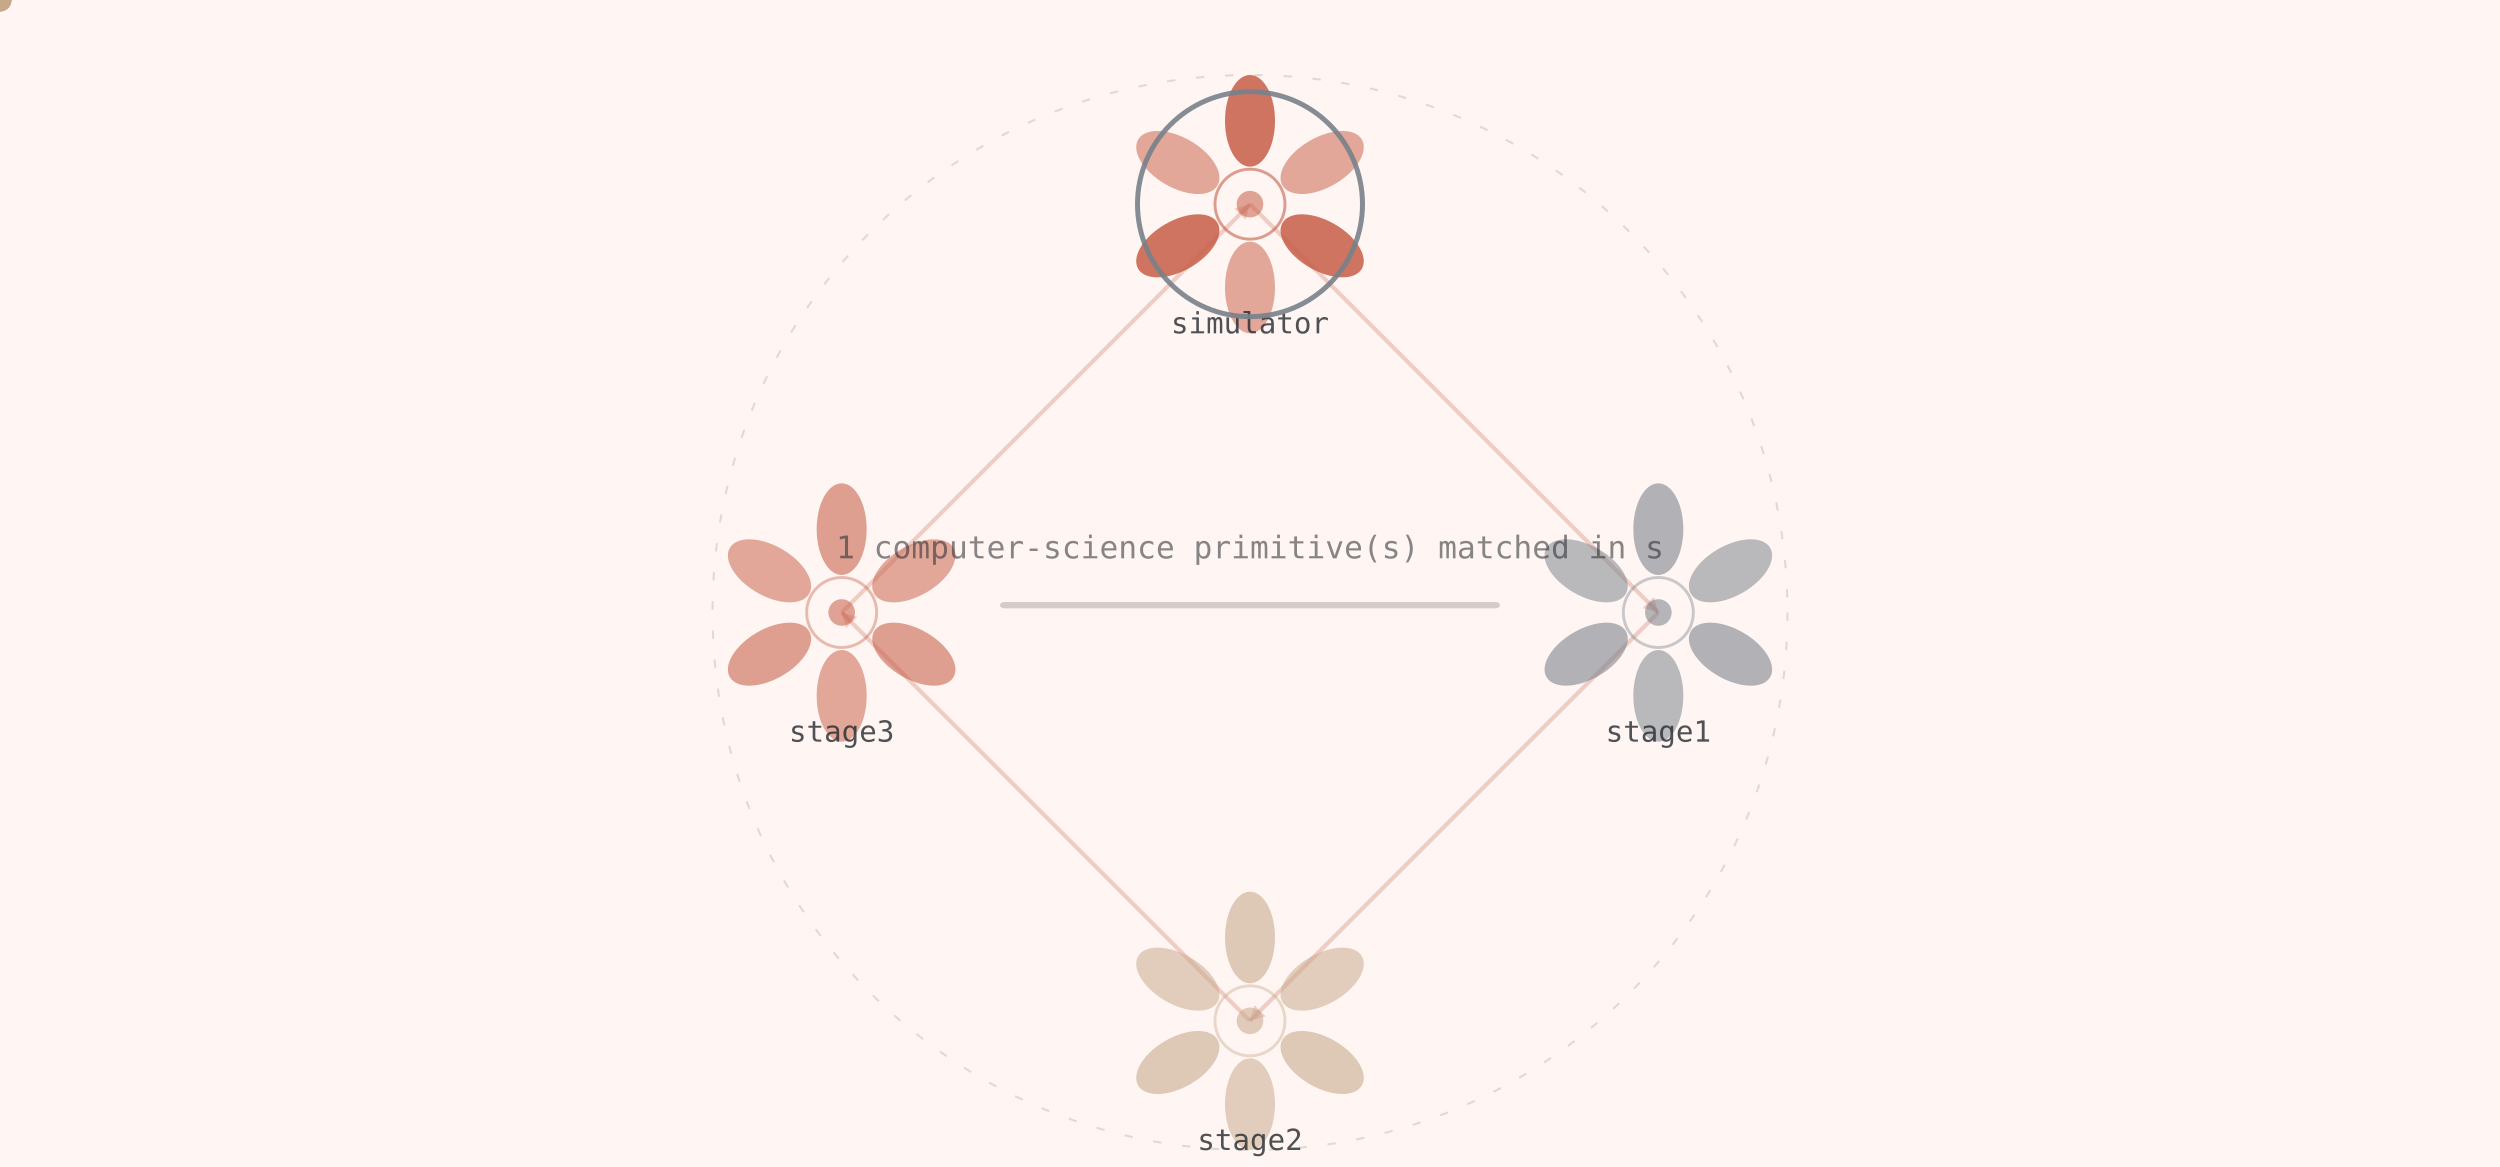
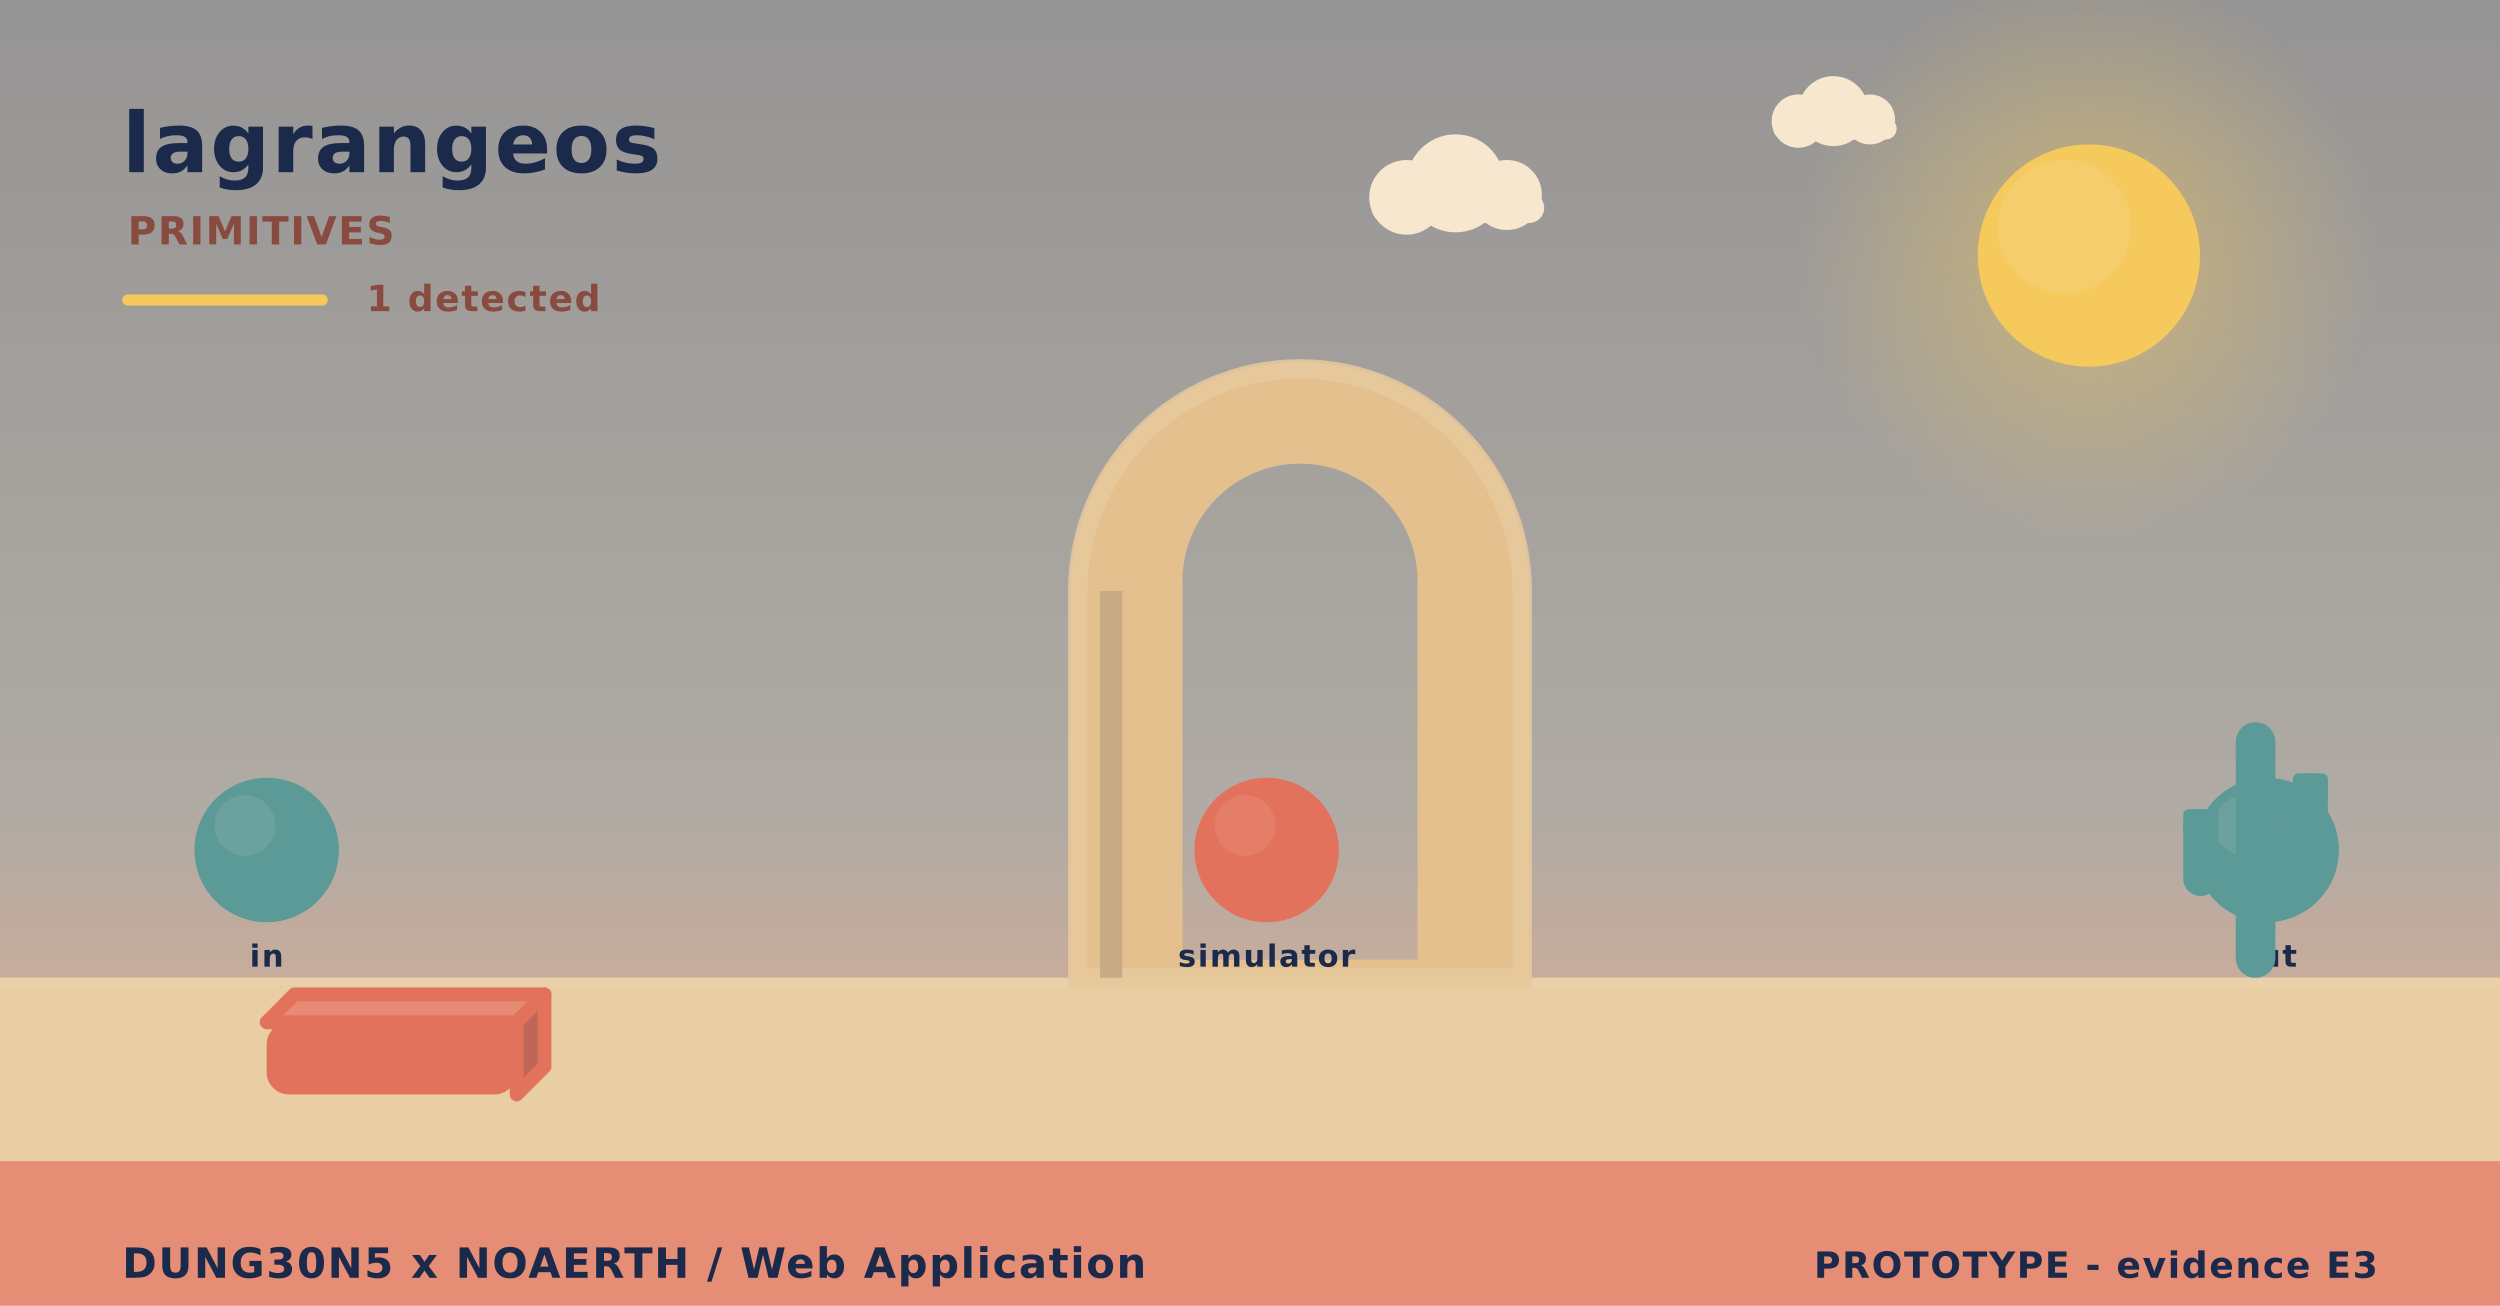
- <svg xmlns="http://www.w3.org/2000/svg" viewBox="0 0 1200 560" width="1200" height="560" role="img" aria-label="lagrangeos state machine">
-   <rect width="1200" height="560" fill="#fff5f2" />
-   <defs>
-     <linearGradient id="gs" x1="0" y1="0" x2="1" y2="1">
-       <stop offset="0%" stop-color="#c75f48" />
-       <stop offset="100%" stop-color="#78818a" />
-     </linearGradient>
-   </defs>
-   <circle cx="600.00" cy="294.00" r="258.00" fill="none" stroke="rgba(37,40,46,0.140)" stroke-width="1.00" opacity="1.00" stroke-dasharray="4 10" />
-   <line x1="600.00" y1="98.00" x2="796.00" y2="294.00" stroke="rgba(199,95,72,0.500)" stroke-width="2.00" opacity="0.55" />
-   <polygon points="796.00,294.00 793.88,286.50 788.50,291.88" fill="rgba(199,95,72,0.500)" opacity="0.55" />
-   <g opacity="0.9">
-     <circle cx="0.00" cy="0.00" r="5.50" fill="#c7a88a" opacity="1.00" />
-     <animateTransform attributeName="transform" type="translate" values="600.00,98.00 796.00,294.00" dur="5.05s" begin="0.0s" repeatCount="indefinite" />
-     <animateTransform attributeName="transform" type="translate" values="796.00,294.00 600.00,98.00" dur="5.05s" begin="2.525s" repeatCount="indefinite" />
+ <svg xmlns="http://www.w3.org/2000/svg" width="900" height="470" viewBox="0 0 900 470" role="img" aria-label="lagrangeos - how it behaves">
+   <linearGradient id="skys" x1="0" y1="0" x2="0" y2="1">
+     <stop offset="0" stop-color="#959494" />
+     <stop offset="0.62" stop-color="#b0aba4" />
+     <stop offset="1" stop-color="#f3ad8a" />
+   </linearGradient>
+   <rect width="900" height="470" fill="url(#skys)" />
+   <radialGradient id="suns">
+     <stop offset="0.35" stop-color="#f5c95c" stop-opacity="0.34" />
+     <stop offset="1" stop-color="#f5c95c" stop-opacity="0" />
+   </radialGradient>
+   <circle cx="752" cy="92" r="104" fill="url(#suns)" />
+   <circle cx="752" cy="92" r="40" fill="#f5c95c" />
+   <circle cx="743.2" cy="81.6" r="24" fill="#f5d27e" opacity="0.5" />
+   <g>
+     <circle cx="524" cy="66" r="17.64" fill="#f6e7ce" />
+     <circle cx="506.36" cy="71.04" r="13.44" fill="#f6e7ce" />
+     <circle cx="542.48" cy="70.2" r="12.6" fill="#f6e7ce" />
+     <rect x="493.76" y="69.36" width="62.16" height="10.92" rx="5.46" fill="#f6e7ce" />
+     <animateTransform attributeName="transform" type="translate" values="0 0;24 0;0 0" dur="36s" begin="0s" repeatCount="indefinite" />
  </g>
-   <line x1="796.00" y1="294.00" x2="600.00" y2="490.00" stroke="rgba(199,95,72,0.500)" stroke-width="2.00" opacity="0.55" />
-   <polygon points="600.00,490.00 607.50,487.88 602.12,482.50" fill="rgba(199,95,72,0.500)" opacity="0.55" />
-   <g opacity="0.9">
-     <circle cx="0.00" cy="0.00" r="5.50" fill="#c7a88a" opacity="1.00" />
-     <animateTransform attributeName="transform" type="translate" values="796.00,294.00 600.00,490.00" dur="5.05s" begin="1.262s" repeatCount="indefinite" />
-     <animateTransform attributeName="transform" type="translate" values="600.00,490.00 796.00,294.00" dur="5.05s" begin="3.787s" repeatCount="indefinite" />
+   <g>
+     <circle cx="660" cy="40" r="12.6" fill="#f6e7ce" />
+     <circle cx="647.4" cy="43.6" r="9.6" fill="#f6e7ce" />
+     <circle cx="673.2" cy="43" r="9" fill="#f6e7ce" />
+     <rect x="638.4" y="42.4" width="44.4" height="7.8" rx="3.9" fill="#f6e7ce" />
+     <animateTransform attributeName="transform" type="translate" values="0 0;-18 0;0 0" dur="46s" begin="3s" repeatCount="indefinite" />
  </g>
-   <line x1="600.00" y1="490.00" x2="404.00" y2="294.00" stroke="rgba(199,95,72,0.500)" stroke-width="2.00" opacity="0.55" />
-   <polygon points="404.00,294.00 406.12,301.50 411.50,296.12" fill="rgba(199,95,72,0.500)" opacity="0.55" />
-   <g opacity="0.9">
-     <circle cx="0.00" cy="0.00" r="5.50" fill="#c7a88a" opacity="1.00" />
-     <animateTransform attributeName="transform" type="translate" values="600.00,490.00 404.00,294.00" dur="5.05s" begin="2.525s" repeatCount="indefinite" />
-     <animateTransform attributeName="transform" type="translate" values="404.00,294.00 600.00,490.00" dur="5.05s" begin="5.05s" repeatCount="indefinite" />
+   <rect x="0" y="352" width="900" height="118" fill="#e9cda3" />
+   <rect x="0" y="352" width="900" height="3" fill="#ebd1a9" />
+   <text x="44" y="62" font-family="Verdana,DejaVu Sans,sans-serif" font-size="30" font-weight="700" letter-spacing="0.6" fill="#1b2a4a" text-anchor="start">lagrangeos</text>
+   <text x="46" y="88" font-family="Verdana,DejaVu Sans,sans-serif" font-size="14" font-weight="700" letter-spacing="0.6" fill="#894b3f" text-anchor="start">PRIMITIVES</text>
+   <rect x="44" y="106" width="74" height="4" rx="2" fill="#f5c95c" />
+   <text x="132" y="112" font-family="Verdana,DejaVu Sans,sans-serif" font-size="13" font-weight="700" letter-spacing="0.6" fill="#894b3f" text-anchor="start">1 detected</text>
+   <path d="M388,352 L388,212.8 A80,80 0 0 1 548,212.8 L548,352 Z M423.2,348 L423.2,209.22 A44.8,44.8 0 0 1 512.8,209.22 L512.8,348 Z" fill="#e3c08d" fill-rule="evenodd" stroke="#e3c08d" stroke-width="5" stroke-linejoin="round" />
+   <path d="M388,352 L388,212.8 A80,80 0 0 1 548,212.8 L548,352 Z" fill="none" stroke="#e8c99d" stroke-width="7" stroke-linecap="round" opacity="0.85" />
+   <rect x="396" y="212.8" width="8" height="139.2" fill="#c7ab84" />
+   <circle cx="96" cy="306" r="26" fill="#5b9a97" />
+   <circle cx="88.2" cy="297.16" r="10.92" fill="#7aa9a2" opacity="0.55" />
+   <text x="96" y="348" font-family="Verdana,DejaVu Sans,sans-serif" font-size="11" font-weight="700" letter-spacing="0.6" fill="#1b2a4a" text-anchor="middle">in</text>
+   <g>
+     <circle cx="456" cy="306" r="26" fill="#e2725b" />
+     <circle cx="448.2" cy="297.16" r="10.92" fill="#e68972" opacity="0.55" />
+     <animate attributeName="opacity" values="0.8;1;0.8" dur="4.6s" begin="0s" repeatCount="indefinite" />
  </g>
-   <line x1="404.00" y1="294.00" x2="600.00" y2="98.00" stroke="rgba(199,95,72,0.500)" stroke-width="2.00" opacity="0.55" />
-   <polygon points="600.00,98.00 592.50,100.12 597.88,105.50" fill="rgba(199,95,72,0.500)" opacity="0.55" />
-   <g opacity="0.9">
-     <circle cx="0.00" cy="0.00" r="5.50" fill="#c7a88a" opacity="1.00" />
-     <animateTransform attributeName="transform" type="translate" values="404.00,294.00 600.00,98.00" dur="5.05s" begin="3.787s" repeatCount="indefinite" />
-     <animateTransform attributeName="transform" type="translate" values="600.00,98.00 404.00,294.00" dur="5.05s" begin="6.312s" repeatCount="indefinite" />
-   </g>
-   <ellipse cx="600.00" cy="58.00" rx="12.00" ry="22.00" fill="rgba(199,95,72,0.900)" opacity="0.95" transform="rotate(0.0 600.00 58.00)" />
-   <ellipse cx="634.64" cy="78.00" rx="12.00" ry="22.00" fill="rgba(199,95,72,0.550)" opacity="0.95" transform="rotate(60.0 634.64 78.00)" />
-   <ellipse cx="634.64" cy="118.00" rx="12.00" ry="22.00" fill="rgba(199,95,72,0.900)" opacity="0.95" transform="rotate(120.0 634.64 118.00)" />
-   <ellipse cx="600.00" cy="138.00" rx="12.00" ry="22.00" fill="rgba(199,95,72,0.550)" opacity="0.95" transform="rotate(180.0 600.00 138.00)" />
-   <ellipse cx="565.36" cy="118.00" rx="12.00" ry="22.00" fill="rgba(199,95,72,0.900)" opacity="0.95" transform="rotate(240.0 565.36 118.00)" />
-   <ellipse cx="565.36" cy="78.00" rx="12.00" ry="22.00" fill="rgba(199,95,72,0.550)" opacity="0.95" transform="rotate(300.0 565.36 78.00)" />
-   <circle cx="600.00" cy="98.00" r="16.80" fill="none" stroke="rgba(199,95,72,0.900)" stroke-width="1.40" opacity="0.66" />
-   <circle cx="600.00" cy="98.00" r="6.40" fill="rgba(199,95,72,0.550)" opacity="1.00" />
-   <text x="600" y="160" font-family="ui-monospace,Menlo,monospace" font-size="14" fill="rgba(37,40,46,0.800)" text-anchor="middle">simulator</text>
-   <g>
-     <circle cx="600.00" cy="98.00" r="54.00" fill="none" stroke="#78818a" stroke-width="2.40" opacity="0.90" />
-     <animate attributeName="opacity" values="0.25;1.0;0.25" dur="10.1s" begin="0.0s" repeatCount="indefinite" />
-   </g>
-   <ellipse cx="796.00" cy="254.00" rx="12.00" ry="22.00" fill="rgba(120,129,138,0.600)" opacity="0.95" transform="rotate(0.0 796.00 254.00)" />
-   <ellipse cx="830.64" cy="274.00" rx="12.00" ry="22.00" fill="rgba(120,129,138,0.550)" opacity="0.95" transform="rotate(60.0 830.64 274.00)" />
-   <ellipse cx="830.64" cy="314.00" rx="12.00" ry="22.00" fill="rgba(120,129,138,0.600)" opacity="0.95" transform="rotate(120.0 830.64 314.00)" />
-   <ellipse cx="796.00" cy="334.00" rx="12.00" ry="22.00" fill="rgba(120,129,138,0.550)" opacity="0.95" transform="rotate(180.0 796.00 334.00)" />
-   <ellipse cx="761.36" cy="314.00" rx="12.00" ry="22.00" fill="rgba(120,129,138,0.600)" opacity="0.95" transform="rotate(240.0 761.36 314.00)" />
-   <ellipse cx="761.36" cy="274.00" rx="12.00" ry="22.00" fill="rgba(120,129,138,0.550)" opacity="0.95" transform="rotate(300.0 761.36 274.00)" />
-   <circle cx="796.00" cy="294.00" r="16.80" fill="none" stroke="rgba(120,129,138,0.600)" stroke-width="1.40" opacity="0.66" />
-   <circle cx="796.00" cy="294.00" r="6.40" fill="rgba(120,129,138,0.550)" opacity="1.00" />
-   <text x="796" y="356" font-family="ui-monospace,Menlo,monospace" font-size="14" fill="rgba(37,40,46,0.800)" text-anchor="middle">stage1</text>
-   <ellipse cx="600.00" cy="450.00" rx="12.00" ry="22.00" fill="rgba(199,168,138,0.600)" opacity="0.95" transform="rotate(0.0 600.00 450.00)" />
-   <ellipse cx="634.64" cy="470.00" rx="12.00" ry="22.00" fill="rgba(199,168,138,0.550)" opacity="0.95" transform="rotate(60.0 634.64 470.00)" />
-   <ellipse cx="634.64" cy="510.00" rx="12.00" ry="22.00" fill="rgba(199,168,138,0.600)" opacity="0.95" transform="rotate(120.0 634.64 510.00)" />
-   <ellipse cx="600.00" cy="530.00" rx="12.00" ry="22.00" fill="rgba(199,168,138,0.550)" opacity="0.95" transform="rotate(180.0 600.00 530.00)" />
-   <ellipse cx="565.36" cy="510.00" rx="12.00" ry="22.00" fill="rgba(199,168,138,0.600)" opacity="0.95" transform="rotate(240.0 565.36 510.00)" />
-   <ellipse cx="565.36" cy="470.00" rx="12.00" ry="22.00" fill="rgba(199,168,138,0.550)" opacity="0.95" transform="rotate(300.0 565.36 470.00)" />
-   <circle cx="600.00" cy="490.00" r="16.80" fill="none" stroke="rgba(199,168,138,0.600)" stroke-width="1.40" opacity="0.66" />
-   <circle cx="600.00" cy="490.00" r="6.40" fill="rgba(199,168,138,0.550)" opacity="1.00" />
-   <text x="600" y="552" font-family="ui-monospace,Menlo,monospace" font-size="14" fill="rgba(37,40,46,0.800)" text-anchor="middle">stage2</text>
-   <ellipse cx="404.00" cy="254.00" rx="12.00" ry="22.00" fill="rgba(199,95,72,0.600)" opacity="0.95" transform="rotate(0.0 404.00 254.00)" />
-   <ellipse cx="438.64" cy="274.00" rx="12.00" ry="22.00" fill="rgba(199,95,72,0.550)" opacity="0.95" transform="rotate(60.0 438.64 274.00)" />
-   <ellipse cx="438.64" cy="314.00" rx="12.00" ry="22.00" fill="rgba(199,95,72,0.600)" opacity="0.95" transform="rotate(120.0 438.64 314.00)" />
-   <ellipse cx="404.00" cy="334.00" rx="12.00" ry="22.00" fill="rgba(199,95,72,0.550)" opacity="0.95" transform="rotate(180.0 404.00 334.00)" />
-   <ellipse cx="369.36" cy="314.00" rx="12.00" ry="22.00" fill="rgba(199,95,72,0.600)" opacity="0.95" transform="rotate(240.0 369.36 314.00)" />
-   <ellipse cx="369.36" cy="274.00" rx="12.00" ry="22.00" fill="rgba(199,95,72,0.550)" opacity="0.95" transform="rotate(300.0 369.36 274.00)" />
-   <circle cx="404.00" cy="294.00" r="16.80" fill="none" stroke="rgba(199,95,72,0.600)" stroke-width="1.40" opacity="0.66" />
-   <circle cx="404.00" cy="294.00" r="6.40" fill="rgba(199,95,72,0.550)" opacity="1.00" />
-   <text x="404" y="356" font-family="ui-monospace,Menlo,monospace" font-size="14" fill="rgba(37,40,46,0.800)" text-anchor="middle">stage3</text>
-   <rect x="480.00" y="289.00" width="240.00" height="3.00" rx="2.00" fill="rgba(37,40,46,0.200)" opacity="1.00" />
-   <text x="600" y="268" font-family="ui-monospace,Menlo,monospace" font-size="15" fill="rgba(37,40,46,0.550)" text-anchor="middle">1 computer-science primitive(s) matched in s</text>
+   <text x="456" y="348" font-family="Verdana,DejaVu Sans,sans-serif" font-size="11" font-weight="700" letter-spacing="0.6" fill="#1b2a4a" text-anchor="middle">simulator</text>
+   <circle cx="816" cy="306" r="26" fill="#5b9a97" />
+   <circle cx="808.2" cy="297.16" r="10.92" fill="#7aa9a2" opacity="0.55" />
+   <text x="816" y="348" font-family="Verdana,DejaVu Sans,sans-serif" font-size="11" font-weight="700" letter-spacing="0.6" fill="#1b2a4a" text-anchor="middle">out</text>
+   <path d="M96,368 L186,368 L196,358 L106,358 Z" fill="#e68c74" stroke="#e2725b" stroke-width="5" stroke-linejoin="round" />
+   <path d="M186,368 L196,358 L196,384 L186,394 Z" fill="#c06658" stroke="#e2725b" stroke-width="5" stroke-linejoin="round" />
+   <rect x="96" y="368" width="90" height="26" rx="8" fill="#e2725b" />
+   <rect x="804.86" y="260" width="14.28" height="92" rx="7.14" fill="#5b9a97" />
+   <rect x="785.96" y="291.28" width="12.6" height="31.28" rx="6.3" fill="#5b9a97" />
+   <rect x="785.96" y="291.28" width="12.6" height="9.2" rx="2.1" fill="#5b9a97" />
+   <rect x="825.44" y="278.4" width="12.6" height="31.28" rx="6.3" fill="#5b9a97" />
+   <rect x="825.44" y="278.4" width="12.6" height="9.2" rx="2.1" fill="#5b9a97" />
+   <rect x="0" y="418" width="900" height="52" rx="0" fill="#e68972" opacity="0.94" />
+   <text x="44" y="460" font-family="Verdana,DejaVu Sans,sans-serif" font-size="15" font-weight="700" letter-spacing="0.6" fill="#1b2a4a" text-anchor="start">DUNG30N5 x NOAERTH  /  Web Application</text>
+   <text x="856" y="460" font-family="Verdana,DejaVu Sans,sans-serif" font-size="13" font-weight="700" letter-spacing="0.6" fill="#1b2a4a" text-anchor="end">PROTOTYPE  -  evidence E3</text>
</svg>
